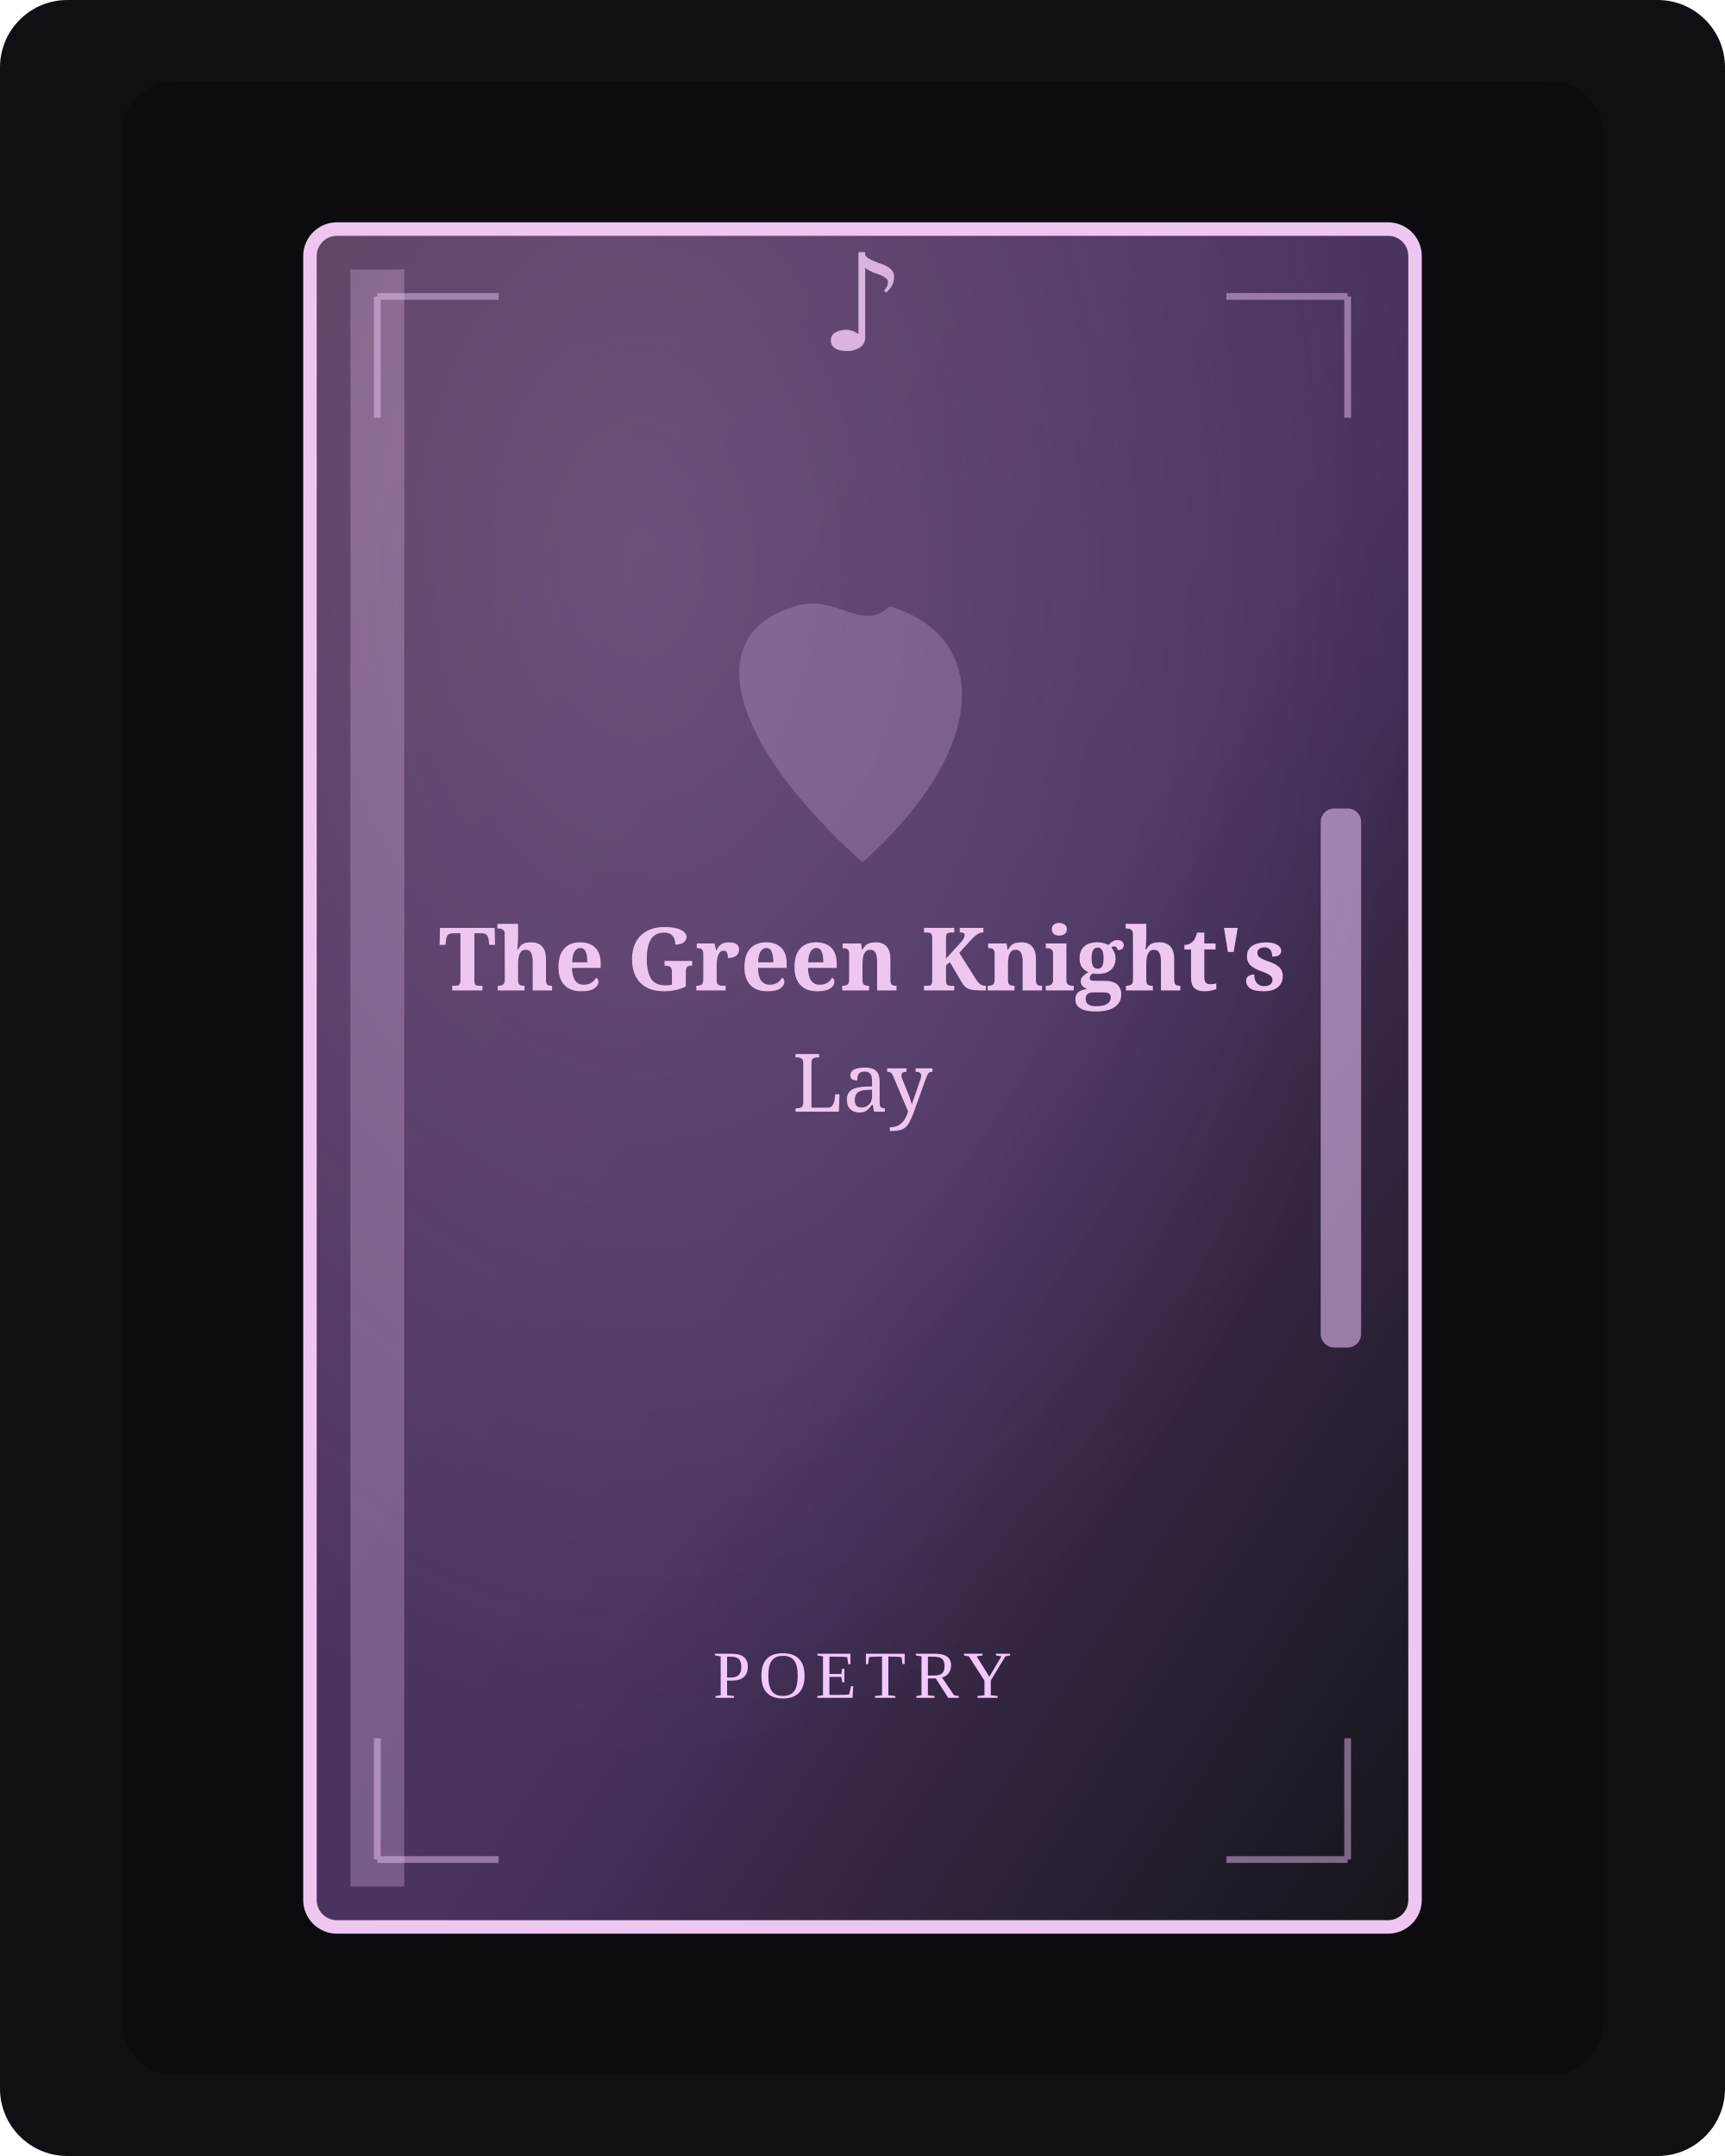
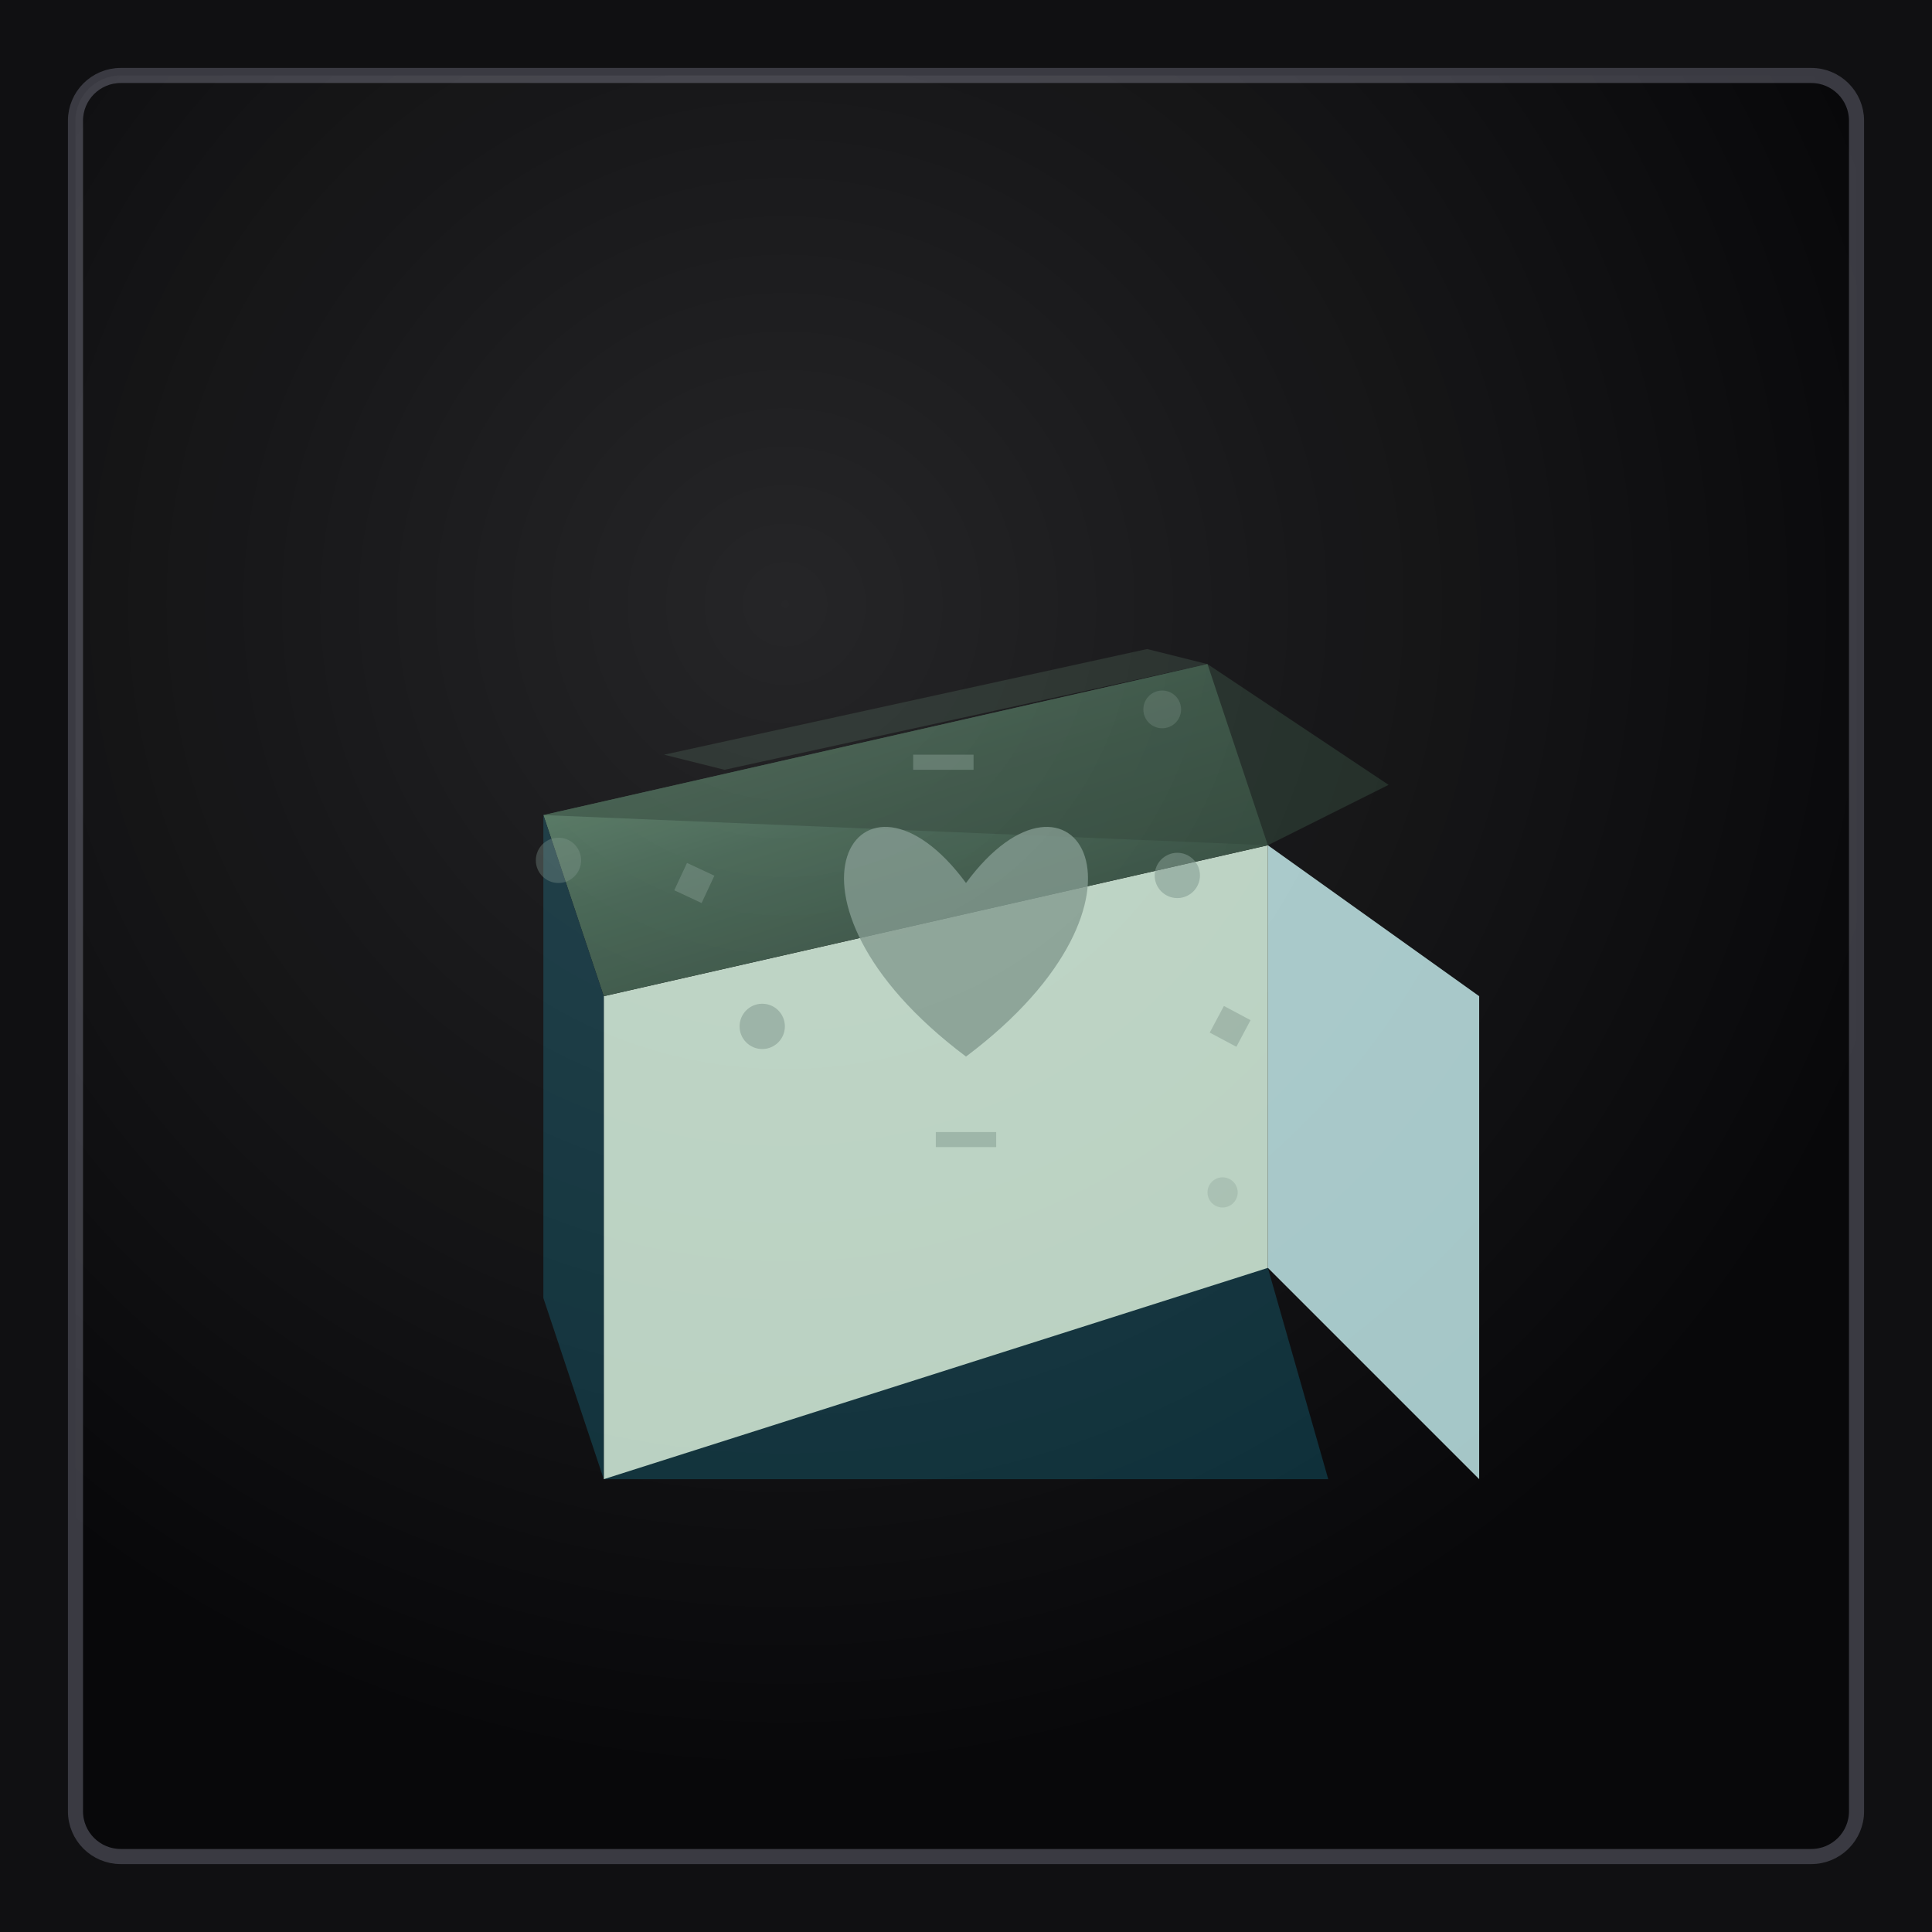
- <svg xmlns="http://www.w3.org/2000/svg" width="256" height="320" viewBox="0 0 256 320" role="img" aria-label="The Green Knight's Lay">
+ <svg xmlns="http://www.w3.org/2000/svg" width="256" height="256" viewBox="0 0 256 256" role="img" aria-label="The Green Knight's Lay">
  <defs>
-     <linearGradient id="g-the-green-knight-s-lay" x1="0" y1="0" x2="1" y2="1">
-       <stop offset="0%" stop-color="#56385c" />
-       <stop offset="55%" stop-color="#4a3260" />
-       <stop offset="100%" stop-color="#141418" />
+     <linearGradient id="cover-the-green-knight-s-lay" x1="0.15" y1="0" x2="0.85" y2="1">
+       <stop offset="0%" stop-color="#5a8268" />
+       <stop offset="45%" stop-color="#3a5a48" />
+       <stop offset="100%" stop-color="#243a2e" />
    </linearGradient>
-     <radialGradient id="shine-the-green-knight-s-lay" cx="30%" cy="20%" r="70%">
-       <stop offset="0%" stop-color="#eec7f1" stop-opacity="0.18" />
-       <stop offset="100%" stop-color="#eec7f1" stop-opacity="0" />
+     <radialGradient id="glow-the-green-knight-s-lay" cx="40%" cy="30%" r="65%">
+       <stop offset="0%" stop-color="#ffffff" stop-opacity="0.12" />
+       <stop offset="100%" stop-color="#ffffff" stop-opacity="0" />
    </radialGradient>
  </defs>
-   <rect width="256" height="320" rx="10" fill="#0f1014" />
-   <rect x="18" y="12" width="220" height="296" rx="8" fill="#090a0d" opacity="0.55" />
-   <rect x="46" y="34" width="164" height="252" rx="4" fill="url(#g-the-green-knight-s-lay)" stroke="#eec7f1" stroke-width="2" />
-   <rect x="52" y="40" width="8" height="240" fill="#eec7f1" opacity="0.28" />
-   <rect x="196" y="120" width="6" height="80" rx="2" fill="#f2c9fc" opacity="0.55" />
-   <rect x="46" y="34" width="164" height="252" rx="6" fill="url(#shine-the-green-knight-s-lay)" pointer-events="none" />
-   <g transform="translate(0,2)">
-     <g opacity="0.22" fill="#f2c9fc">
-       <path d="M128 126 C108 108, 104 92, 118 88 C124 86, 128 92, 132 88 C146 92, 148 108, 128 126 Z" />
-     </g>
+   <rect width="256" height="256" fill="#101012" />
+   <rect x="10" y="10" width="236" height="236" rx="6" fill="#08080a" stroke="#3a3a42" stroke-width="2" />
+   <g>
+     <polygon points="88,168 168,168 176,196 80,196" fill="#0b2d37" />
+     <polygon points="168,112 196,132 196,196 168,168" fill="#a4c6c7" />
+     <polygon points="80,132 168,112 168,168 80,196" fill="#b8d0c0" />
+     <polygon points="72,108 160,88 168,112 80,132" fill="url(#cover-the-green-knight-s-lay)" />
+     <polygon points="160,88 184,104 168,112 72,108" fill="#243a2e" opacity="0.55" />
+     <path d="M72 108 L80 132 L80 196 L72 172 Z" fill="#0b2d37" />
+     <path d="M88 100 L152 86 L160 88 L96 102 Z" fill="#5a8268" opacity="0.22" />
+     <path d="M128 140 C100 119, 114 98, 128 117 C142 98, 156 119, 128 140 Z" fill="#789186" opacity="0.8" />
+     <circle cx="101" cy="136" r="3" fill="#789186" opacity="0.55" />
+     <rect x="90" y="115" width="4" height="4" fill="#789186" opacity="0.45" transform="rotate(205 92 117)" />
+     <path d="M121 101 L129 101" stroke="#789186" stroke-width="2" opacity="0.5" />
+     <circle cx="156" cy="116" r="3" fill="#789186" opacity="0.55" />
+     <rect x="161" y="134" width="4" height="4" fill="#789186" opacity="0.45" transform="rotate(28 163 136)" />
+     <path d="M124 151 L132 151" stroke="#789186" stroke-width="2" opacity="0.5" />
+     <circle cx="74" cy="114" r="3" fill="#789186" opacity="0.35" />
+     <circle cx="154" cy="94" r="2.5" fill="#789186" opacity="0.3" />
+     <circle cx="162" cy="158" r="2" fill="#789186" opacity="0.28" />
  </g>
-   <path d="M56 44 L74 44 M56 44 L56 62" stroke="#f2c9fc" opacity="0.45" fill="none" />
-   <path d="M200 44 L182 44 M200 44 L200 62" stroke="#f2c9fc" opacity="0.45" fill="none" />
-   <path d="M56 276 L74 276 M56 276 L56 258" stroke="#f2c9fc" opacity="0.45" fill="none" />
-   <path d="M200 276 L182 276 M200 276 L200 258" stroke="#f2c9fc" opacity="0.45" fill="none" />
-   <text x="128" y="147" text-anchor="middle" fill="#eec7f1" font-family="Georgia, serif" font-size="13" font-weight="700">The Green Knight's</text>
-   <text x="128" y="165" text-anchor="middle" fill="#eec7f1" font-family="Georgia, serif" font-size="12">Lay</text>
-   <text x="128" y="183" text-anchor="middle" fill="#eec7f1" font-family="Georgia, serif" font-size="11" />
-   <text x="128" y="252" text-anchor="middle" fill="#f2c9fc" font-size="10" letter-spacing="1.2">POETRY</text>
-   <text x="128" y="52" text-anchor="middle" fill="#eec7f1" font-family="Georgia, serif" font-size="20" opacity="0.85">♪</text>
+   <rect x="10" y="10" width="236" height="236" rx="6" fill="url(#glow-the-green-knight-s-lay)" pointer-events="none" />
</svg>
